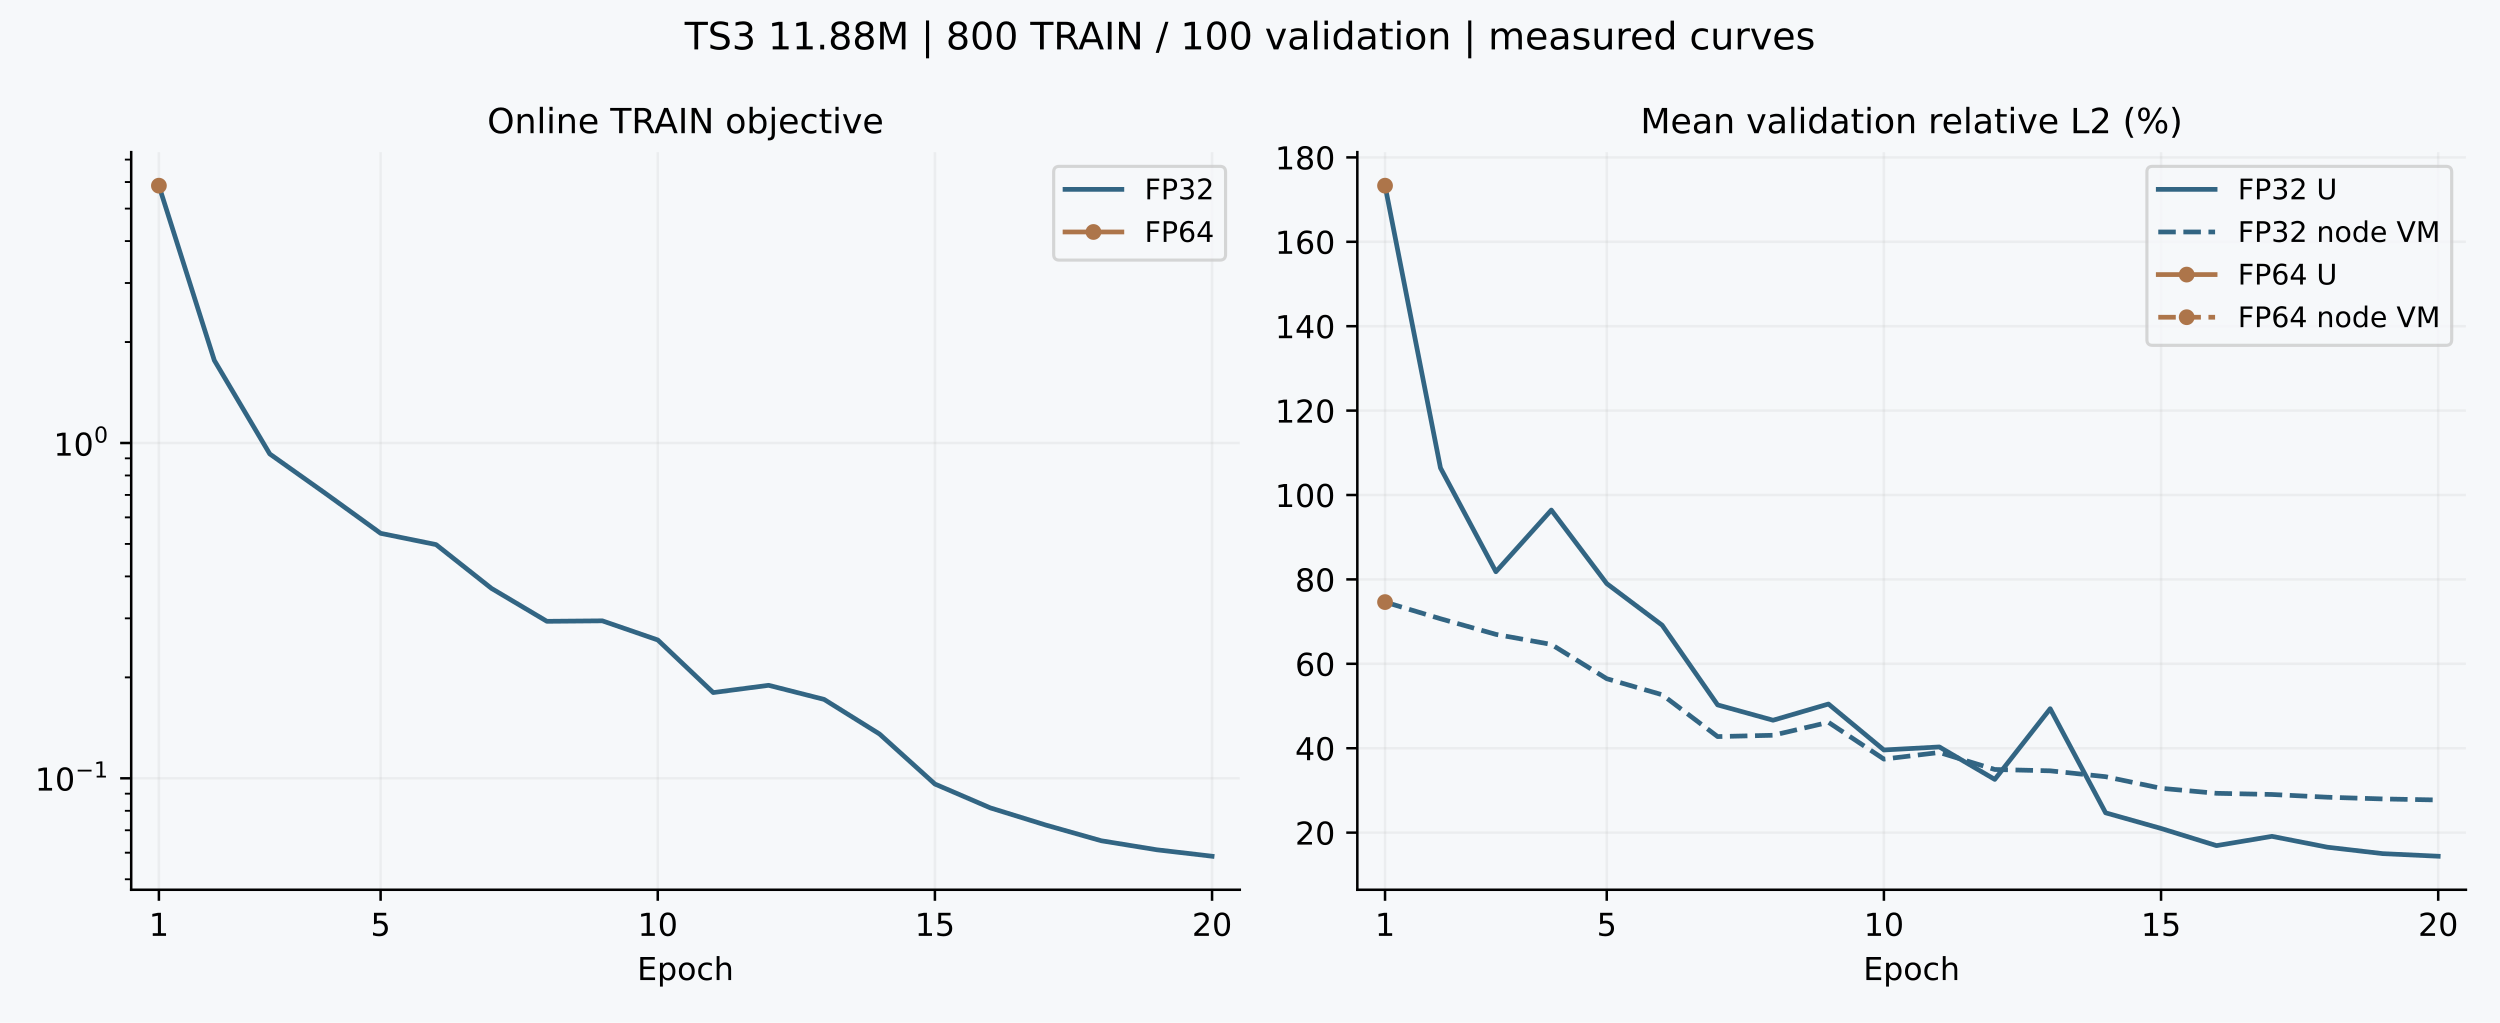
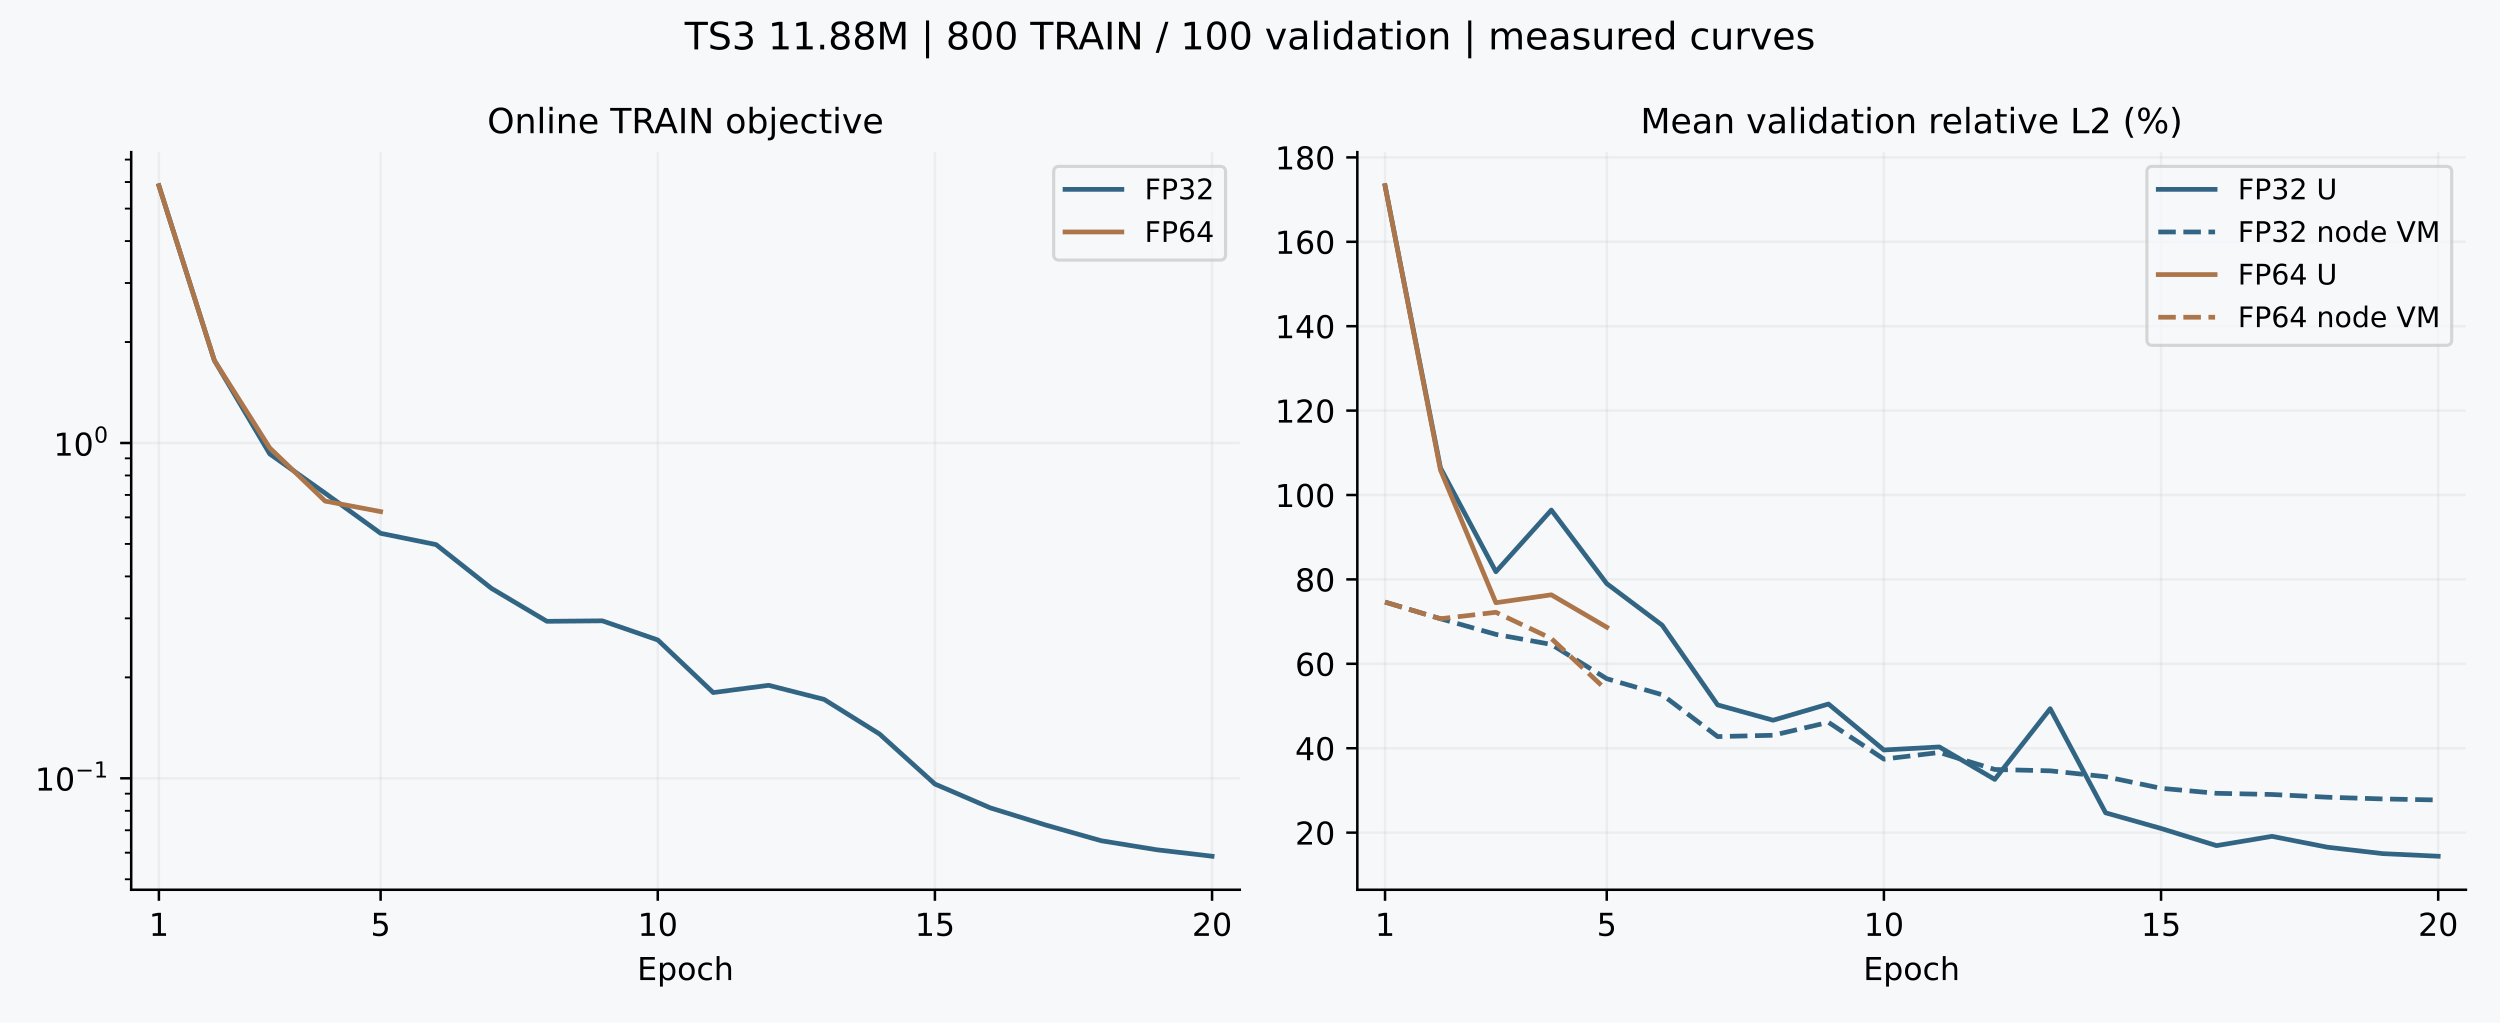
<svg xmlns="http://www.w3.org/2000/svg" xmlns:xlink="http://www.w3.org/1999/xlink" width="792pt" height="324pt" viewBox="0 0 792 324" version="1.1">
  <defs>
    <style type="text/css">*{stroke-linejoin: round; stroke-linecap: butt}</style>
  </defs>
  <g id="figure_1">
    <g id="patch_1">
      <path d="M 0 324 L 792 324 L 792 0 L 0 0 z " style="fill: #f6f8fa" />
    </g>
    <g id="axes_1">
      <g id="patch_2">
        <path d="M 41.56 281.878 L 392.76 281.878 L 392.76 48.2 L 41.56 48.2 z " style="fill: #f6f8fa" />
      </g>
      <g id="matplotlib.axis_1">
        <g id="xtick_1">
          <g id="line2d_1">
            <path d="M 50.34 281.878 L 50.34 48.2 " clip-path="url(#p6fa70f516e)" style="fill: none; stroke: #b0b0b0; stroke-opacity: 0.15; stroke-width: 0.8; stroke-linecap: square" />
          </g>
          <g id="line2d_2">
            <defs>
              <path id="mf22fc1a794" d="M 0 0 L 0 3.5 " style="stroke: #000000; stroke-width: 0.8" />
            </defs>
            <g>
              <use xlink:href="#mf22fc1a794" x="50.34" y="281.878" style="stroke: #000000; stroke-width: 0.8" />
            </g>
          </g>
          <g id="text_1">
            <text style="font-size: 10px; font-family: 'DejaVu Sans'; text-anchor: middle" x="50.34" y="296.475" transform="rotate(-0 50.34 296.4753)">1</text>
          </g>
        </g>
        <g id="xtick_2">
          <g id="line2d_3">
            <path d="M 120.58 281.878 L 120.58 48.2 " clip-path="url(#p6fa70f516e)" style="fill: none; stroke: #b0b0b0; stroke-opacity: 0.15; stroke-width: 0.8; stroke-linecap: square" />
          </g>
          <g id="line2d_4">
            <g>
              <use xlink:href="#mf22fc1a794" x="120.58" y="281.878" style="stroke: #000000; stroke-width: 0.8" />
            </g>
          </g>
          <g id="text_2">
            <text style="font-size: 10px; font-family: 'DejaVu Sans'; text-anchor: middle" x="120.58" y="296.475" transform="rotate(-0 120.58 296.4753)">5</text>
          </g>
        </g>
        <g id="xtick_3">
          <g id="line2d_5">
            <path d="M 208.38 281.878 L 208.38 48.2 " clip-path="url(#p6fa70f516e)" style="fill: none; stroke: #b0b0b0; stroke-opacity: 0.15; stroke-width: 0.8; stroke-linecap: square" />
          </g>
          <g id="line2d_6">
            <g>
              <use xlink:href="#mf22fc1a794" x="208.38" y="281.878" style="stroke: #000000; stroke-width: 0.8" />
            </g>
          </g>
          <g id="text_3">
            <text style="font-size: 10px; font-family: 'DejaVu Sans'; text-anchor: middle" x="208.38" y="296.475" transform="rotate(-0 208.38 296.4753)">10</text>
          </g>
        </g>
        <g id="xtick_4">
          <g id="line2d_7">
            <path d="M 296.18 281.878 L 296.18 48.2 " clip-path="url(#p6fa70f516e)" style="fill: none; stroke: #b0b0b0; stroke-opacity: 0.15; stroke-width: 0.8; stroke-linecap: square" />
          </g>
          <g id="line2d_8">
            <g>
              <use xlink:href="#mf22fc1a794" x="296.18" y="281.878" style="stroke: #000000; stroke-width: 0.8" />
            </g>
          </g>
          <g id="text_4">
            <text style="font-size: 10px; font-family: 'DejaVu Sans'; text-anchor: middle" x="296.18" y="296.475" transform="rotate(-0 296.18 296.4753)">15</text>
          </g>
        </g>
        <g id="xtick_5">
          <g id="line2d_9">
            <path d="M 383.98 281.878 L 383.98 48.2 " clip-path="url(#p6fa70f516e)" style="fill: none; stroke: #b0b0b0; stroke-opacity: 0.15; stroke-width: 0.8; stroke-linecap: square" />
          </g>
          <g id="line2d_10">
            <g>
              <use xlink:href="#mf22fc1a794" x="383.98" y="281.878" style="stroke: #000000; stroke-width: 0.8" />
            </g>
          </g>
          <g id="text_5">
            <text style="font-size: 10px; font-family: 'DejaVu Sans'; text-anchor: middle" x="383.98" y="296.475" transform="rotate(-0 383.98 296.4753)">20</text>
          </g>
        </g>
        <g id="text_6">
          <text style="font-size: 10px; font-family: 'DejaVu Sans'; text-anchor: middle" x="217.16" y="310.476" transform="rotate(-0 217.16 310.4761)">Epoch</text>
        </g>
      </g>
      <g id="matplotlib.axis_2">
        <g id="ytick_1">
          <g id="line2d_11">
            <path d="M 41.56 246.567 L 392.76 246.567 " clip-path="url(#p6fa70f516e)" style="fill: none; stroke: #b0b0b0; stroke-opacity: 0.15; stroke-width: 0.8; stroke-linecap: square" />
          </g>
          <g id="line2d_12">
            <defs>
              <path id="m3b4504a7d6" d="M 0 0 L -3.5 0 " style="stroke: #000000; stroke-width: 0.8" />
            </defs>
            <g>
              <use xlink:href="#m3b4504a7d6" x="41.56" y="246.567" style="stroke: #000000; stroke-width: 0.8" />
            </g>
          </g>
          <g id="text_7">
            <g transform="translate(11.06 251.2167)">
              <text>
                <tspan x="0" y="-0.762" style="font-size: 10px; font-family: 'DejaVu Sans'">1</tspan>
                <tspan x="6.362" y="-0.762" style="font-size: 10px; font-family: 'DejaVu Sans'">0</tspan>
                <tspan x="12.82" y="-4.892" style="font-size: 7px; font-family: 'DejaVu Sans'">−</tspan>
                <tspan x="18.686" y="-4.892" style="font-size: 7px; font-family: 'DejaVu Sans'">1</tspan>
              </text>
            </g>
          </g>
        </g>
        <g id="ytick_2">
          <g id="line2d_13">
            <path d="M 41.56 140.334 L 392.76 140.334 " clip-path="url(#p6fa70f516e)" style="fill: none; stroke: #b0b0b0; stroke-opacity: 0.15; stroke-width: 0.8; stroke-linecap: square" />
          </g>
          <g id="line2d_14">
            <g>
              <use xlink:href="#m3b4504a7d6" x="41.56" y="140.334" style="stroke: #000000; stroke-width: 0.8" />
            </g>
          </g>
          <g id="text_8">
            <g transform="translate(16.96 145.0344)">
              <text>
                <tspan x="0" y="-0.675" style="font-size: 10px; font-family: 'DejaVu Sans'">1</tspan>
                <tspan x="6.362" y="-0.675" style="font-size: 10px; font-family: 'DejaVu Sans'">0</tspan>
                <tspan x="12.82" y="-4.805" style="font-size: 7px; font-family: 'DejaVu Sans'">0</tspan>
              </text>
            </g>
          </g>
        </g>
        <g id="ytick_3">
          <g id="line2d_15">
            <defs>
              <path id="m9a5d297f00" d="M 0 0 L -2 0 " style="stroke: #000000; stroke-width: 0.6" />
            </defs>
            <g>
              <use xlink:href="#m9a5d297f00" x="41.56" y="278.546" style="stroke: #000000; stroke-width: 0.6" />
            </g>
          </g>
        </g>
        <g id="ytick_4">
          <g id="line2d_16">
            <g>
              <use xlink:href="#m9a5d297f00" x="41.56" y="270.134" style="stroke: #000000; stroke-width: 0.6" />
            </g>
          </g>
        </g>
        <g id="ytick_5">
          <g id="line2d_17">
            <g>
              <use xlink:href="#m9a5d297f00" x="41.56" y="263.022" style="stroke: #000000; stroke-width: 0.6" />
            </g>
          </g>
        </g>
        <g id="ytick_6">
          <g id="line2d_18">
            <g>
              <use xlink:href="#m9a5d297f00" x="41.56" y="256.862" style="stroke: #000000; stroke-width: 0.6" />
            </g>
          </g>
        </g>
        <g id="ytick_7">
          <g id="line2d_19">
            <g>
              <use xlink:href="#m9a5d297f00" x="41.56" y="251.428" style="stroke: #000000; stroke-width: 0.6" />
            </g>
          </g>
        </g>
        <g id="ytick_8">
          <g id="line2d_20">
            <g>
              <use xlink:href="#m9a5d297f00" x="41.56" y="214.588" style="stroke: #000000; stroke-width: 0.6" />
            </g>
          </g>
        </g>
        <g id="ytick_9">
          <g id="line2d_21">
            <g>
              <use xlink:href="#m9a5d297f00" x="41.56" y="195.881" style="stroke: #000000; stroke-width: 0.6" />
            </g>
          </g>
        </g>
        <g id="ytick_10">
          <g id="line2d_22">
            <g>
              <use xlink:href="#m9a5d297f00" x="41.56" y="182.608" style="stroke: #000000; stroke-width: 0.6" />
            </g>
          </g>
        </g>
        <g id="ytick_11">
          <g id="line2d_23">
            <g>
              <use xlink:href="#m9a5d297f00" x="41.56" y="172.314" style="stroke: #000000; stroke-width: 0.6" />
            </g>
          </g>
        </g>
        <g id="ytick_12">
          <g id="line2d_24">
            <g>
              <use xlink:href="#m9a5d297f00" x="41.56" y="163.902" style="stroke: #000000; stroke-width: 0.6" />
            </g>
          </g>
        </g>
        <g id="ytick_13">
          <g id="line2d_25">
            <g>
              <use xlink:href="#m9a5d297f00" x="41.56" y="156.79" style="stroke: #000000; stroke-width: 0.6" />
            </g>
          </g>
        </g>
        <g id="ytick_14">
          <g id="line2d_26">
            <g>
              <use xlink:href="#m9a5d297f00" x="41.56" y="150.629" style="stroke: #000000; stroke-width: 0.6" />
            </g>
          </g>
        </g>
        <g id="ytick_15">
          <g id="line2d_27">
            <g>
              <use xlink:href="#m9a5d297f00" x="41.56" y="145.195" style="stroke: #000000; stroke-width: 0.6" />
            </g>
          </g>
        </g>
        <g id="ytick_16">
          <g id="line2d_28">
            <g>
              <use xlink:href="#m9a5d297f00" x="41.56" y="108.355" style="stroke: #000000; stroke-width: 0.6" />
            </g>
          </g>
        </g>
        <g id="ytick_17">
          <g id="line2d_29">
            <g>
              <use xlink:href="#m9a5d297f00" x="41.56" y="89.649" style="stroke: #000000; stroke-width: 0.6" />
            </g>
          </g>
        </g>
        <g id="ytick_18">
          <g id="line2d_30">
            <g>
              <use xlink:href="#m9a5d297f00" x="41.56" y="76.376" style="stroke: #000000; stroke-width: 0.6" />
            </g>
          </g>
        </g>
        <g id="ytick_19">
          <g id="line2d_31">
            <g>
              <use xlink:href="#m9a5d297f00" x="41.56" y="66.081" style="stroke: #000000; stroke-width: 0.6" />
            </g>
          </g>
        </g>
        <g id="ytick_20">
          <g id="line2d_32">
            <g>
              <use xlink:href="#m9a5d297f00" x="41.56" y="57.67" style="stroke: #000000; stroke-width: 0.6" />
            </g>
          </g>
        </g>
        <g id="ytick_21">
          <g id="line2d_33">
            <g>
              <use xlink:href="#m9a5d297f00" x="41.56" y="50.558" style="stroke: #000000; stroke-width: 0.6" />
            </g>
          </g>
        </g>
      </g>
      <g id="line2d_34">
        <path d="M 50.34 58.822 L 67.9 114.163 L 85.46 143.808 L 103.02 156.253 L 120.58 168.955 L 138.14 172.528 L 155.7 186.405 L 173.26 196.834 L 190.82 196.68 L 208.38 202.741 L 225.94 219.402 L 243.5 217.104 L 261.06 221.568 L 278.62 232.523 L 296.18 248.384 L 313.74 255.942 L 331.3 261.376 L 348.86 266.348 L 366.42 269.206 L 383.98 271.256 " clip-path="url(#p6fa70f516e)" style="fill: none; stroke: #326583; stroke-width: 1.5; stroke-linecap: square" />
      </g>
      <g id="line2d_35">
-         <path d="M 50.34 58.822 " clip-path="url(#p6fa70f516e)" style="fill: none; stroke: #ad754a; stroke-width: 1.5; stroke-linecap: square" />
-         <defs>
-           <path id="maa7c84685a" d="M 0 2 C 0.53 2 1.039 1.789 1.414 1.414 C 1.789 1.039 2 0.53 2 0 C 2 -0.53 1.789 -1.039 1.414 -1.414 C 1.039 -1.789 0.53 -2 0 -2 C -0.53 -2 -1.039 -1.789 -1.414 -1.414 C -1.789 -1.039 -2 -0.53 -2 0 C -2 0.53 -1.789 1.039 -1.414 1.414 C -1.039 1.789 -0.53 2 0 2 z " style="stroke: #ad754a" />
-         </defs>
-         <g clip-path="url(#p6fa70f516e)">
-           <use xlink:href="#maa7c84685a" x="50.34" y="58.822" style="fill: #ad754a; stroke: #ad754a" />
-         </g>
+         <path d="M 50.34 58.822 L 67.9 114.171 L 85.46 141.922 L 103.02 158.754 L 120.58 162.082 " clip-path="url(#p6fa70f516e)" style="fill: none; stroke: #ad754a; stroke-width: 1.5; stroke-linecap: square" />
      </g>
      <g id="patch_3">
        <path d="M 41.56 281.878 L 41.56 48.2 " style="fill: none; stroke: #000000; stroke-width: 0.8; stroke-linejoin: miter; stroke-linecap: square" />
      </g>
      <g id="patch_4">
        <path d="M 41.56 281.878 L 392.76 281.878 " style="fill: none; stroke: #000000; stroke-width: 0.8; stroke-linejoin: miter; stroke-linecap: square" />
      </g>
      <g id="text_9">
        <text style="font-size: 11px; font-family: 'DejaVu Sans'; text-anchor: middle" x="217.16" y="42.2" transform="rotate(-0 217.16 42.20023)">Online TRAIN objective</text>
      </g>
      <g id="legend_1">
        <g id="patch_5">
          <path d="M 335.604 82.402 L 386.46 82.402 Q 388.26 82.402 388.26 80.602 L 388.26 54.5 Q 388.26 52.7 386.46 52.7 L 335.604 52.7 Q 333.804 52.7 333.804 54.5 L 333.804 80.602 Q 333.804 82.402 335.604 82.402 z " style="fill: #f6f8fa; opacity: 0.8; stroke: #cccccc; stroke-linejoin: miter" />
        </g>
        <g id="line2d_36">
          <path d="M 337.404 59.989 L 346.404 59.989 L 355.404 59.989 " style="fill: none; stroke: #326583; stroke-width: 1.5; stroke-linecap: square" />
        </g>
        <g id="text_10">
          <text style="font-size: 9px; font-family: 'DejaVu Sans'; text-anchor: start" x="362.604" y="63.139" transform="rotate(-0 362.6044 63.13883)">FP32</text>
        </g>
        <g id="line2d_37">
          <path d="M 337.404 73.49 L 346.404 73.49 L 355.404 73.49 " style="fill: none; stroke: #ad754a; stroke-width: 1.5; stroke-linecap: square" />
-           <g>
-             <use xlink:href="#maa7c84685a" x="346.404" y="73.49" style="fill: #ad754a; stroke: #ad754a" />
-           </g>
        </g>
        <g id="text_11">
          <text style="font-size: 9px; font-family: 'DejaVu Sans'; text-anchor: start" x="362.604" y="76.64" transform="rotate(-0 362.6044 76.63953)">FP64</text>
        </g>
      </g>
    </g>
    <g id="axes_2">
      <g id="patch_6">
        <path d="M 430 281.878 L 781.2 281.878 L 781.2 48.2 L 430 48.2 z " style="fill: #f6f8fa" />
      </g>
      <g id="matplotlib.axis_3">
        <g id="xtick_6">
          <g id="line2d_38">
            <path d="M 438.78 281.878 L 438.78 48.2 " clip-path="url(#p9da78f1de1)" style="fill: none; stroke: #b0b0b0; stroke-opacity: 0.15; stroke-width: 0.8; stroke-linecap: square" />
          </g>
          <g id="line2d_39">
            <g>
              <use xlink:href="#mf22fc1a794" x="438.78" y="281.878" style="stroke: #000000; stroke-width: 0.8" />
            </g>
          </g>
          <g id="text_12">
            <text style="font-size: 10px; font-family: 'DejaVu Sans'; text-anchor: middle" x="438.78" y="296.475" transform="rotate(-0 438.78 296.4753)">1</text>
          </g>
        </g>
        <g id="xtick_7">
          <g id="line2d_40">
            <path d="M 509.02 281.878 L 509.02 48.2 " clip-path="url(#p9da78f1de1)" style="fill: none; stroke: #b0b0b0; stroke-opacity: 0.15; stroke-width: 0.8; stroke-linecap: square" />
          </g>
          <g id="line2d_41">
            <g>
              <use xlink:href="#mf22fc1a794" x="509.02" y="281.878" style="stroke: #000000; stroke-width: 0.8" />
            </g>
          </g>
          <g id="text_13">
            <text style="font-size: 10px; font-family: 'DejaVu Sans'; text-anchor: middle" x="509.02" y="296.475" transform="rotate(-0 509.02 296.4753)">5</text>
          </g>
        </g>
        <g id="xtick_8">
          <g id="line2d_42">
            <path d="M 596.82 281.878 L 596.82 48.2 " clip-path="url(#p9da78f1de1)" style="fill: none; stroke: #b0b0b0; stroke-opacity: 0.15; stroke-width: 0.8; stroke-linecap: square" />
          </g>
          <g id="line2d_43">
            <g>
              <use xlink:href="#mf22fc1a794" x="596.82" y="281.878" style="stroke: #000000; stroke-width: 0.8" />
            </g>
          </g>
          <g id="text_14">
            <text style="font-size: 10px; font-family: 'DejaVu Sans'; text-anchor: middle" x="596.82" y="296.475" transform="rotate(-0 596.82 296.4753)">10</text>
          </g>
        </g>
        <g id="xtick_9">
          <g id="line2d_44">
            <path d="M 684.62 281.878 L 684.62 48.2 " clip-path="url(#p9da78f1de1)" style="fill: none; stroke: #b0b0b0; stroke-opacity: 0.15; stroke-width: 0.8; stroke-linecap: square" />
          </g>
          <g id="line2d_45">
            <g>
              <use xlink:href="#mf22fc1a794" x="684.62" y="281.878" style="stroke: #000000; stroke-width: 0.8" />
            </g>
          </g>
          <g id="text_15">
            <text style="font-size: 10px; font-family: 'DejaVu Sans'; text-anchor: middle" x="684.62" y="296.475" transform="rotate(-0 684.62 296.4753)">15</text>
          </g>
        </g>
        <g id="xtick_10">
          <g id="line2d_46">
            <path d="M 772.42 281.878 L 772.42 48.2 " clip-path="url(#p9da78f1de1)" style="fill: none; stroke: #b0b0b0; stroke-opacity: 0.15; stroke-width: 0.8; stroke-linecap: square" />
          </g>
          <g id="line2d_47">
            <g>
              <use xlink:href="#mf22fc1a794" x="772.42" y="281.878" style="stroke: #000000; stroke-width: 0.8" />
            </g>
          </g>
          <g id="text_16">
            <text style="font-size: 10px; font-family: 'DejaVu Sans'; text-anchor: middle" x="772.42" y="296.475" transform="rotate(-0 772.42 296.4753)">20</text>
          </g>
        </g>
        <g id="text_17">
          <text style="font-size: 10px; font-family: 'DejaVu Sans'; text-anchor: middle" x="605.6" y="310.476" transform="rotate(-0 605.6 310.4761)">Epoch</text>
        </g>
      </g>
      <g id="matplotlib.axis_4">
        <g id="ytick_22">
          <g id="line2d_48">
            <path d="M 430 263.779 L 781.2 263.779 " clip-path="url(#p9da78f1de1)" style="fill: none; stroke: #b0b0b0; stroke-opacity: 0.15; stroke-width: 0.8; stroke-linecap: square" />
          </g>
          <g id="line2d_49">
            <g>
              <use xlink:href="#m3b4504a7d6" x="430" y="263.779" style="stroke: #000000; stroke-width: 0.8" />
            </g>
          </g>
          <g id="text_18">
            <text style="font-size: 10px; font-family: 'DejaVu Sans'; text-anchor: end" x="423" y="267.578" transform="rotate(-0 423 267.5779)">20</text>
          </g>
        </g>
        <g id="ytick_23">
          <g id="line2d_50">
            <path d="M 430 237.04 L 781.2 237.04 " clip-path="url(#p9da78f1de1)" style="fill: none; stroke: #b0b0b0; stroke-opacity: 0.15; stroke-width: 0.8; stroke-linecap: square" />
          </g>
          <g id="line2d_51">
            <g>
              <use xlink:href="#m3b4504a7d6" x="430" y="237.04" style="stroke: #000000; stroke-width: 0.8" />
            </g>
          </g>
          <g id="text_19">
            <text style="font-size: 10px; font-family: 'DejaVu Sans'; text-anchor: end" x="423" y="240.839" transform="rotate(-0 423 240.8387)">40</text>
          </g>
        </g>
        <g id="ytick_24">
          <g id="line2d_52">
            <path d="M 430 210.301 L 781.2 210.301 " clip-path="url(#p9da78f1de1)" style="fill: none; stroke: #b0b0b0; stroke-opacity: 0.15; stroke-width: 0.8; stroke-linecap: square" />
          </g>
          <g id="line2d_53">
            <g>
              <use xlink:href="#m3b4504a7d6" x="430" y="210.301" style="stroke: #000000; stroke-width: 0.8" />
            </g>
          </g>
          <g id="text_20">
            <text style="font-size: 10px; font-family: 'DejaVu Sans'; text-anchor: end" x="423" y="214.1" transform="rotate(-0 423 214.0995)">60</text>
          </g>
        </g>
        <g id="ytick_25">
          <g id="line2d_54">
            <path d="M 430 183.561 L 781.2 183.561 " clip-path="url(#p9da78f1de1)" style="fill: none; stroke: #b0b0b0; stroke-opacity: 0.15; stroke-width: 0.8; stroke-linecap: square" />
          </g>
          <g id="line2d_55">
            <g>
              <use xlink:href="#m3b4504a7d6" x="430" y="183.561" style="stroke: #000000; stroke-width: 0.8" />
            </g>
          </g>
          <g id="text_21">
            <text style="font-size: 10px; font-family: 'DejaVu Sans'; text-anchor: end" x="423" y="187.36" transform="rotate(-0 423 187.3603)">80</text>
          </g>
        </g>
        <g id="ytick_26">
          <g id="line2d_56">
            <path d="M 430 156.822 L 781.2 156.822 " clip-path="url(#p9da78f1de1)" style="fill: none; stroke: #b0b0b0; stroke-opacity: 0.15; stroke-width: 0.8; stroke-linecap: square" />
          </g>
          <g id="line2d_57">
            <g>
              <use xlink:href="#m3b4504a7d6" x="430" y="156.822" style="stroke: #000000; stroke-width: 0.8" />
            </g>
          </g>
          <g id="text_22">
            <text style="font-size: 10px; font-family: 'DejaVu Sans'; text-anchor: end" x="423" y="160.621" transform="rotate(-0 423 160.6211)">100</text>
          </g>
        </g>
        <g id="ytick_27">
          <g id="line2d_58">
            <path d="M 430 130.083 L 781.2 130.083 " clip-path="url(#p9da78f1de1)" style="fill: none; stroke: #b0b0b0; stroke-opacity: 0.15; stroke-width: 0.8; stroke-linecap: square" />
          </g>
          <g id="line2d_59">
            <g>
              <use xlink:href="#m3b4504a7d6" x="430" y="130.083" style="stroke: #000000; stroke-width: 0.8" />
            </g>
          </g>
          <g id="text_23">
            <text style="font-size: 10px; font-family: 'DejaVu Sans'; text-anchor: end" x="423" y="133.882" transform="rotate(-0 423 133.882)">120</text>
          </g>
        </g>
        <g id="ytick_28">
          <g id="line2d_60">
            <path d="M 430 103.344 L 781.2 103.344 " clip-path="url(#p9da78f1de1)" style="fill: none; stroke: #b0b0b0; stroke-opacity: 0.15; stroke-width: 0.8; stroke-linecap: square" />
          </g>
          <g id="line2d_61">
            <g>
              <use xlink:href="#m3b4504a7d6" x="430" y="103.344" style="stroke: #000000; stroke-width: 0.8" />
            </g>
          </g>
          <g id="text_24">
            <text style="font-size: 10px; font-family: 'DejaVu Sans'; text-anchor: end" x="423" y="107.143" transform="rotate(-0 423 107.1428)">140</text>
          </g>
        </g>
        <g id="ytick_29">
          <g id="line2d_62">
            <path d="M 430 76.605 L 781.2 76.605 " clip-path="url(#p9da78f1de1)" style="fill: none; stroke: #b0b0b0; stroke-opacity: 0.15; stroke-width: 0.8; stroke-linecap: square" />
          </g>
          <g id="line2d_63">
            <g>
              <use xlink:href="#m3b4504a7d6" x="430" y="76.605" style="stroke: #000000; stroke-width: 0.8" />
            </g>
          </g>
          <g id="text_25">
            <text style="font-size: 10px; font-family: 'DejaVu Sans'; text-anchor: end" x="423" y="80.404" transform="rotate(-0 423 80.40358)">160</text>
          </g>
        </g>
        <g id="ytick_30">
          <g id="line2d_64">
            <path d="M 430 49.866 L 781.2 49.866 " clip-path="url(#p9da78f1de1)" style="fill: none; stroke: #b0b0b0; stroke-opacity: 0.15; stroke-width: 0.8; stroke-linecap: square" />
          </g>
          <g id="line2d_65">
            <g>
              <use xlink:href="#m3b4504a7d6" x="430" y="49.866" style="stroke: #000000; stroke-width: 0.8" />
            </g>
          </g>
          <g id="text_26">
            <text style="font-size: 10px; font-family: 'DejaVu Sans'; text-anchor: end" x="423" y="53.664" transform="rotate(-0 423 53.66439)">180</text>
          </g>
        </g>
      </g>
      <g id="line2d_66">
        <path d="M 438.78 58.822 L 456.34 148.238 L 473.9 181.121 L 491.46 161.592 L 509.02 184.886 L 526.58 198.072 L 544.14 223.308 L 561.7 228.168 L 579.26 223.036 L 596.82 237.592 L 614.38 236.632 L 631.94 246.915 L 649.5 224.522 L 667.06 257.502 L 684.62 262.458 L 702.18 267.893 L 719.74 264.953 L 737.3 268.391 L 754.86 270.435 L 772.42 271.256 " clip-path="url(#p9da78f1de1)" style="fill: none; stroke: #326583; stroke-width: 1.5; stroke-linecap: square" />
      </g>
      <g id="line2d_67">
        <path d="M 438.78 190.74 L 456.34 196.015 L 473.9 200.973 L 491.46 204.157 L 509.02 215.013 L 526.58 220.101 L 544.14 233.348 L 561.7 232.935 L 579.26 228.83 L 596.82 240.483 L 614.38 238.383 L 631.94 243.772 L 649.5 244.195 L 667.06 246.057 L 684.62 249.73 L 702.18 251.317 L 719.74 251.689 L 737.3 252.559 L 754.86 253.102 L 772.42 253.434 " clip-path="url(#p9da78f1de1)" style="fill: none; stroke-dasharray: 5.55,2.4; stroke-dashoffset: 0; stroke: #326583; stroke-width: 1.5" />
      </g>
      <g id="line2d_68">
-         <path d="M 438.78 58.824 " clip-path="url(#p9da78f1de1)" style="fill: none; stroke: #ad754a; stroke-width: 1.5; stroke-linecap: square" />
-         <g clip-path="url(#p9da78f1de1)">
-           <use xlink:href="#maa7c84685a" x="438.78" y="58.824" style="fill: #ad754a; stroke: #ad754a" />
-         </g>
+         <path d="M 438.78 58.824 L 456.34 148.898 L 473.9 190.939 L 491.46 188.438 L 509.02 198.712 " clip-path="url(#p9da78f1de1)" style="fill: none; stroke: #ad754a; stroke-width: 1.5; stroke-linecap: square" />
      </g>
      <g id="line2d_69">
-         <path d="M 438.78 190.74 " clip-path="url(#p9da78f1de1)" style="fill: none; stroke-dasharray: 5.55,2.4; stroke-dashoffset: 0; stroke: #ad754a; stroke-width: 1.5" />
-         <g clip-path="url(#p9da78f1de1)">
-           <use xlink:href="#maa7c84685a" x="438.78" y="190.74" style="fill: #ad754a; stroke: #ad754a" />
-         </g>
+         <path d="M 438.78 190.74 L 456.34 196.018 L 473.9 193.975 L 491.46 202.287 L 509.02 218.687 " clip-path="url(#p9da78f1de1)" style="fill: none; stroke-dasharray: 5.55,2.4; stroke-dashoffset: 0; stroke: #ad754a; stroke-width: 1.5" />
      </g>
      <g id="patch_7">
        <path d="M 430 281.878 L 430 48.2 " style="fill: none; stroke: #000000; stroke-width: 0.8; stroke-linejoin: miter; stroke-linecap: square" />
      </g>
      <g id="patch_8">
        <path d="M 430 281.878 L 781.2 281.878 " style="fill: none; stroke: #000000; stroke-width: 0.8; stroke-linejoin: miter; stroke-linecap: square" />
      </g>
      <g id="text_27">
        <text style="font-size: 11px; font-family: 'DejaVu Sans'; text-anchor: middle" x="605.6" y="42.2" transform="rotate(-0 605.6 42.20023)">Mean validation relative L2 (%)</text>
      </g>
      <g id="legend_2">
        <g id="patch_9">
          <path d="M 681.94 109.403 L 774.9 109.403 Q 776.7 109.403 776.7 107.603 L 776.7 54.5 Q 776.7 52.7 774.9 52.7 L 681.94 52.7 Q 680.14 52.7 680.14 54.5 L 680.14 107.603 Q 680.14 109.403 681.94 109.403 z " style="fill: #f6f8fa; opacity: 0.8; stroke: #cccccc; stroke-linejoin: miter" />
        </g>
        <g id="line2d_70">
          <path d="M 683.74 59.989 L 692.74 59.989 L 701.74 59.989 " style="fill: none; stroke: #326583; stroke-width: 1.5; stroke-linecap: square" />
        </g>
        <g id="text_28">
          <text style="font-size: 9px; font-family: 'DejaVu Sans'; text-anchor: start" x="708.94" y="63.139" transform="rotate(-0 708.9398 63.13883)">FP32 U</text>
        </g>
        <g id="line2d_71">
          <path d="M 683.74 73.49 L 692.74 73.49 L 701.74 73.49 " style="fill: none; stroke-dasharray: 5.55,2.4; stroke-dashoffset: 0; stroke: #326583; stroke-width: 1.5" />
        </g>
        <g id="text_29">
          <text style="font-size: 9px; font-family: 'DejaVu Sans'; text-anchor: start" x="708.94" y="76.64" transform="rotate(-0 708.9398 76.63953)">FP32 node VM</text>
        </g>
        <g id="line2d_72">
          <path d="M 683.74 86.99 L 692.74 86.99 L 701.74 86.99 " style="fill: none; stroke: #ad754a; stroke-width: 1.5; stroke-linecap: square" />
-           <g>
-             <use xlink:href="#maa7c84685a" x="692.74" y="86.99" style="fill: #ad754a; stroke: #ad754a" />
-           </g>
        </g>
        <g id="text_30">
          <text style="font-size: 9px; font-family: 'DejaVu Sans'; text-anchor: start" x="708.94" y="90.14" transform="rotate(-0 708.9398 90.14023)">FP64 U</text>
        </g>
        <g id="line2d_73">
          <path d="M 683.74 100.491 L 692.74 100.491 L 701.74 100.491 " style="fill: none; stroke-dasharray: 5.55,2.4; stroke-dashoffset: 0; stroke: #ad754a; stroke-width: 1.5" />
-           <g>
-             <use xlink:href="#maa7c84685a" x="692.74" y="100.491" style="fill: #ad754a; stroke: #ad754a" />
-           </g>
        </g>
        <g id="text_31">
          <text style="font-size: 9px; font-family: 'DejaVu Sans'; text-anchor: start" x="708.94" y="103.641" transform="rotate(-0 708.9398 103.6409)">FP64 node VM</text>
        </g>
      </g>
    </g>
    <g id="text_32">
      <text style="font-size: 12px; font-family: 'DejaVu Sans'; text-anchor: middle" x="396" y="15.651" transform="rotate(-0 396 15.65062)">TS3 11.88M | 800 TRAIN / 100 validation | measured curves</text>
    </g>
  </g>
  <defs>
    <clipPath id="p6fa70f516e">
      <rect x="41.56" y="48.2" width="351.2" height="233.677" />
    </clipPath>
    <clipPath id="p9da78f1de1">
      <rect x="430" y="48.2" width="351.2" height="233.677" />
    </clipPath>
  </defs>
</svg>
